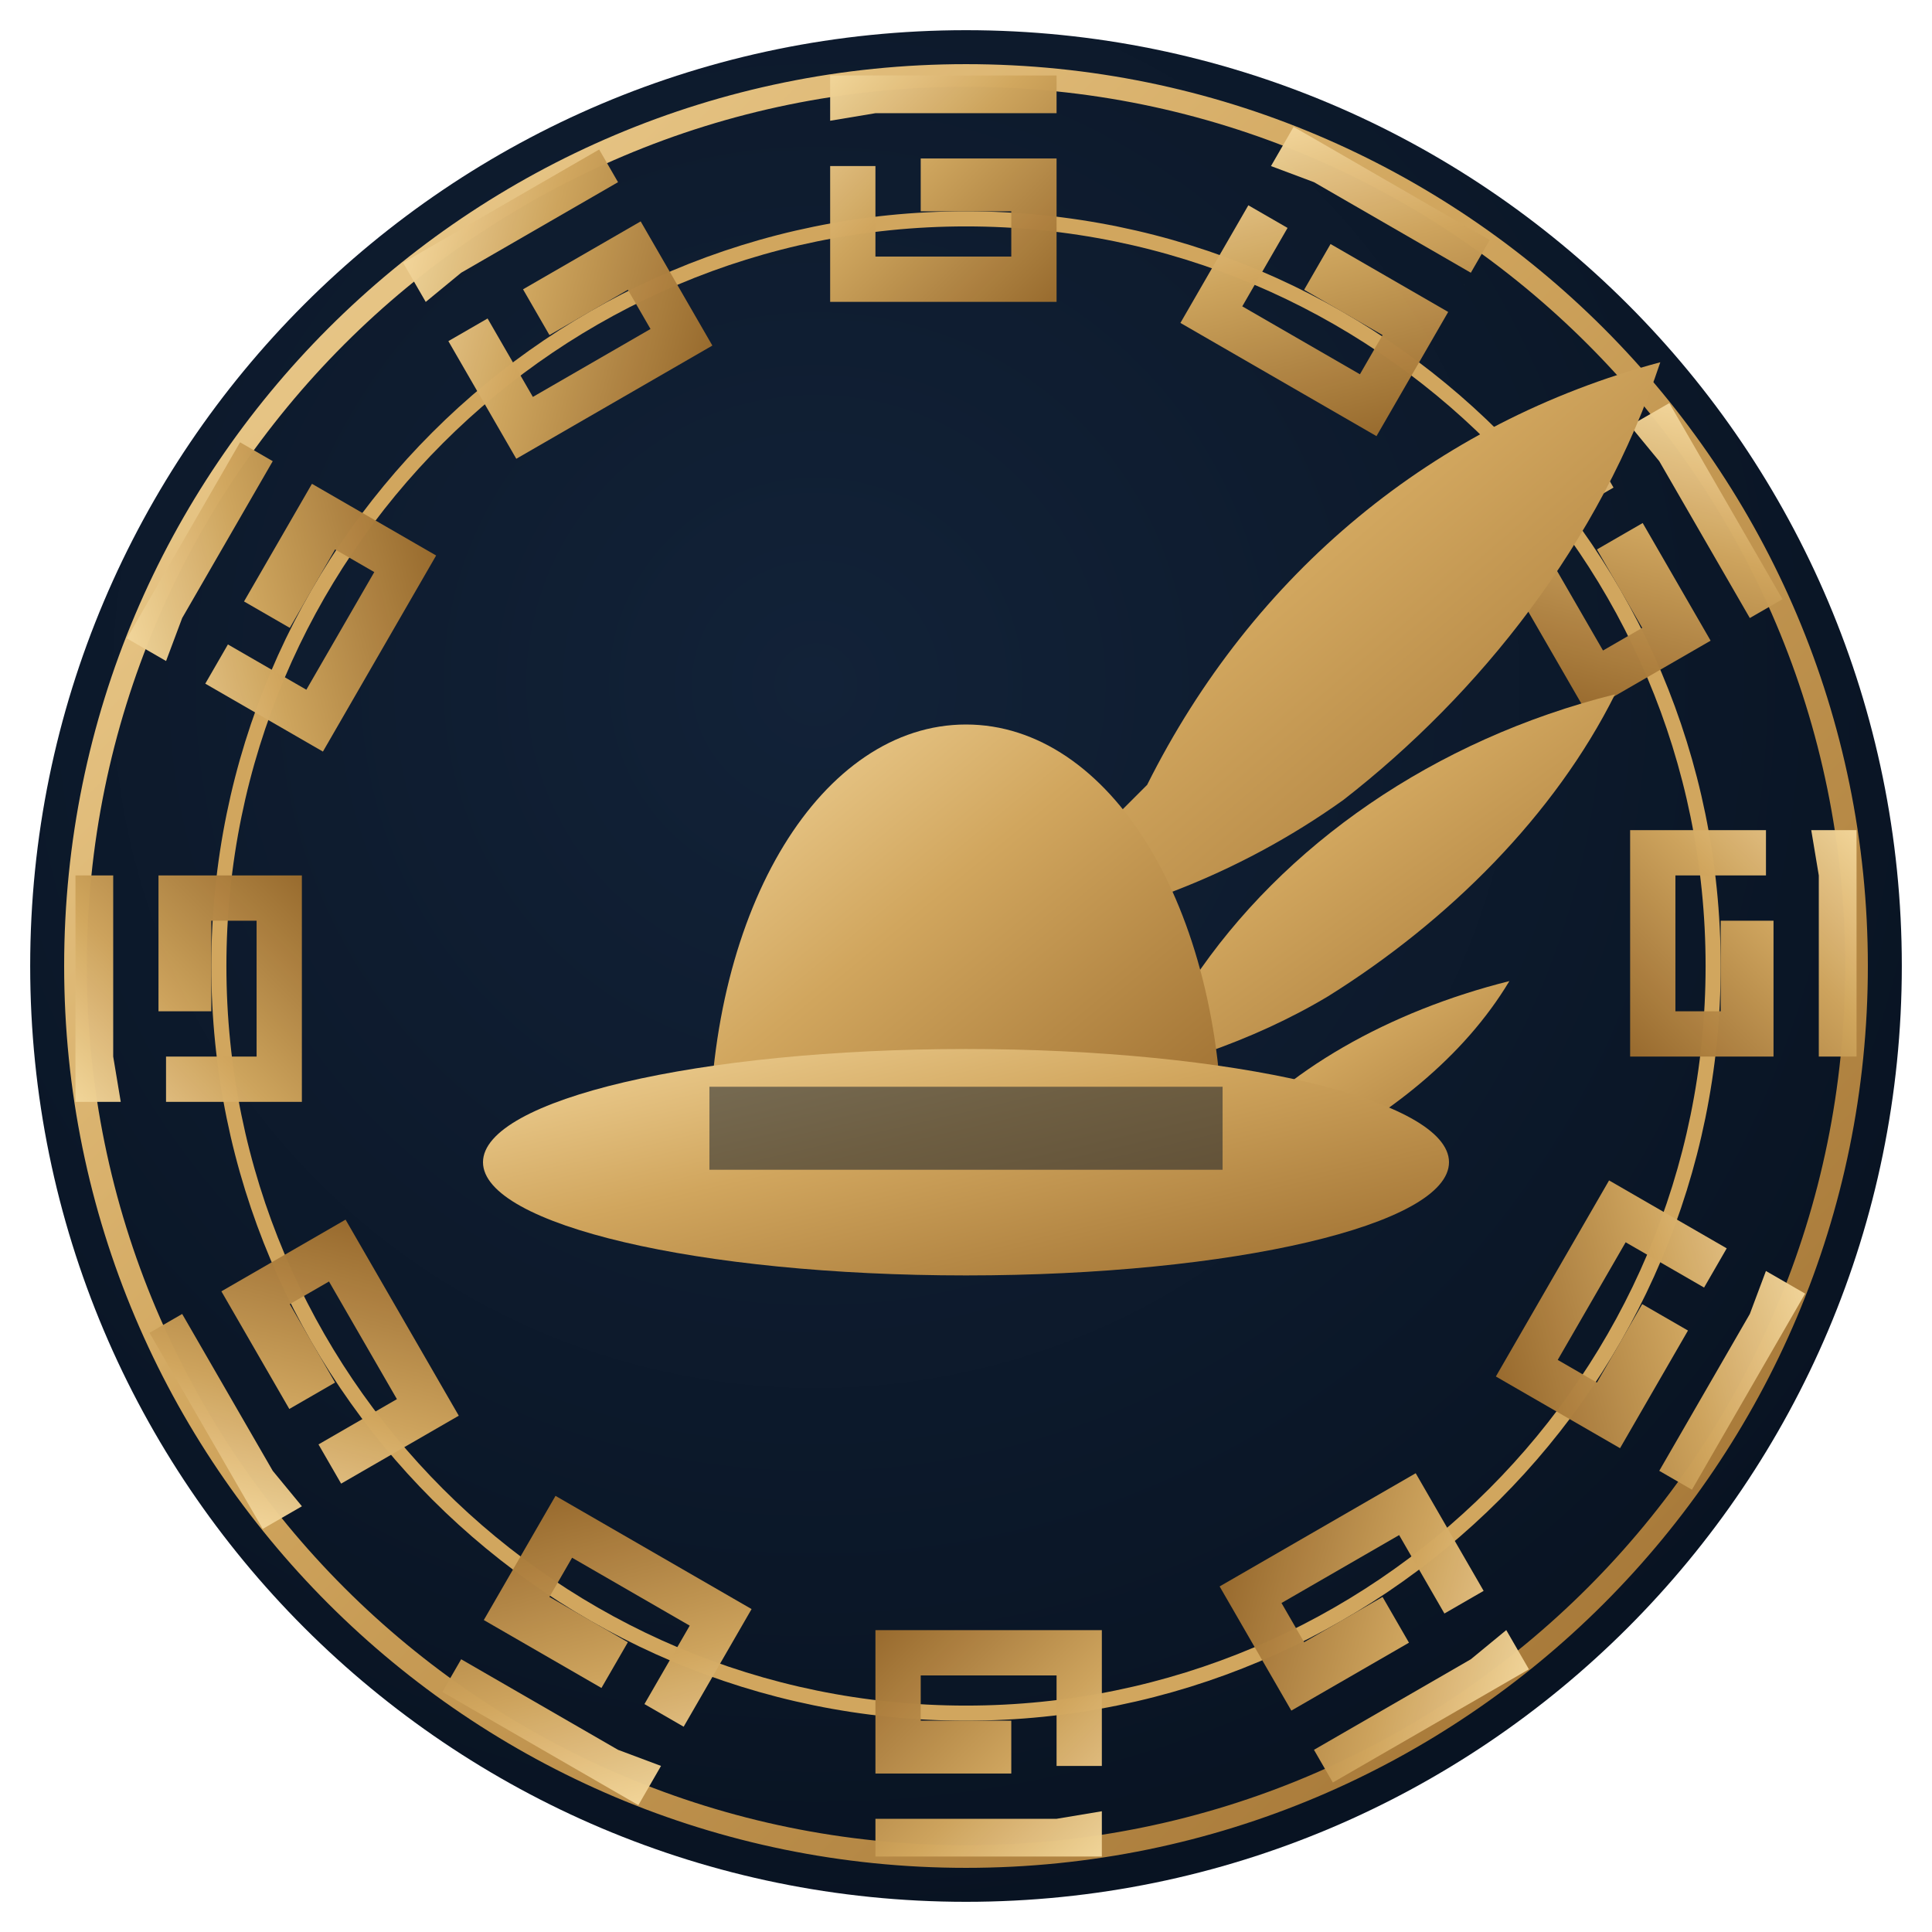
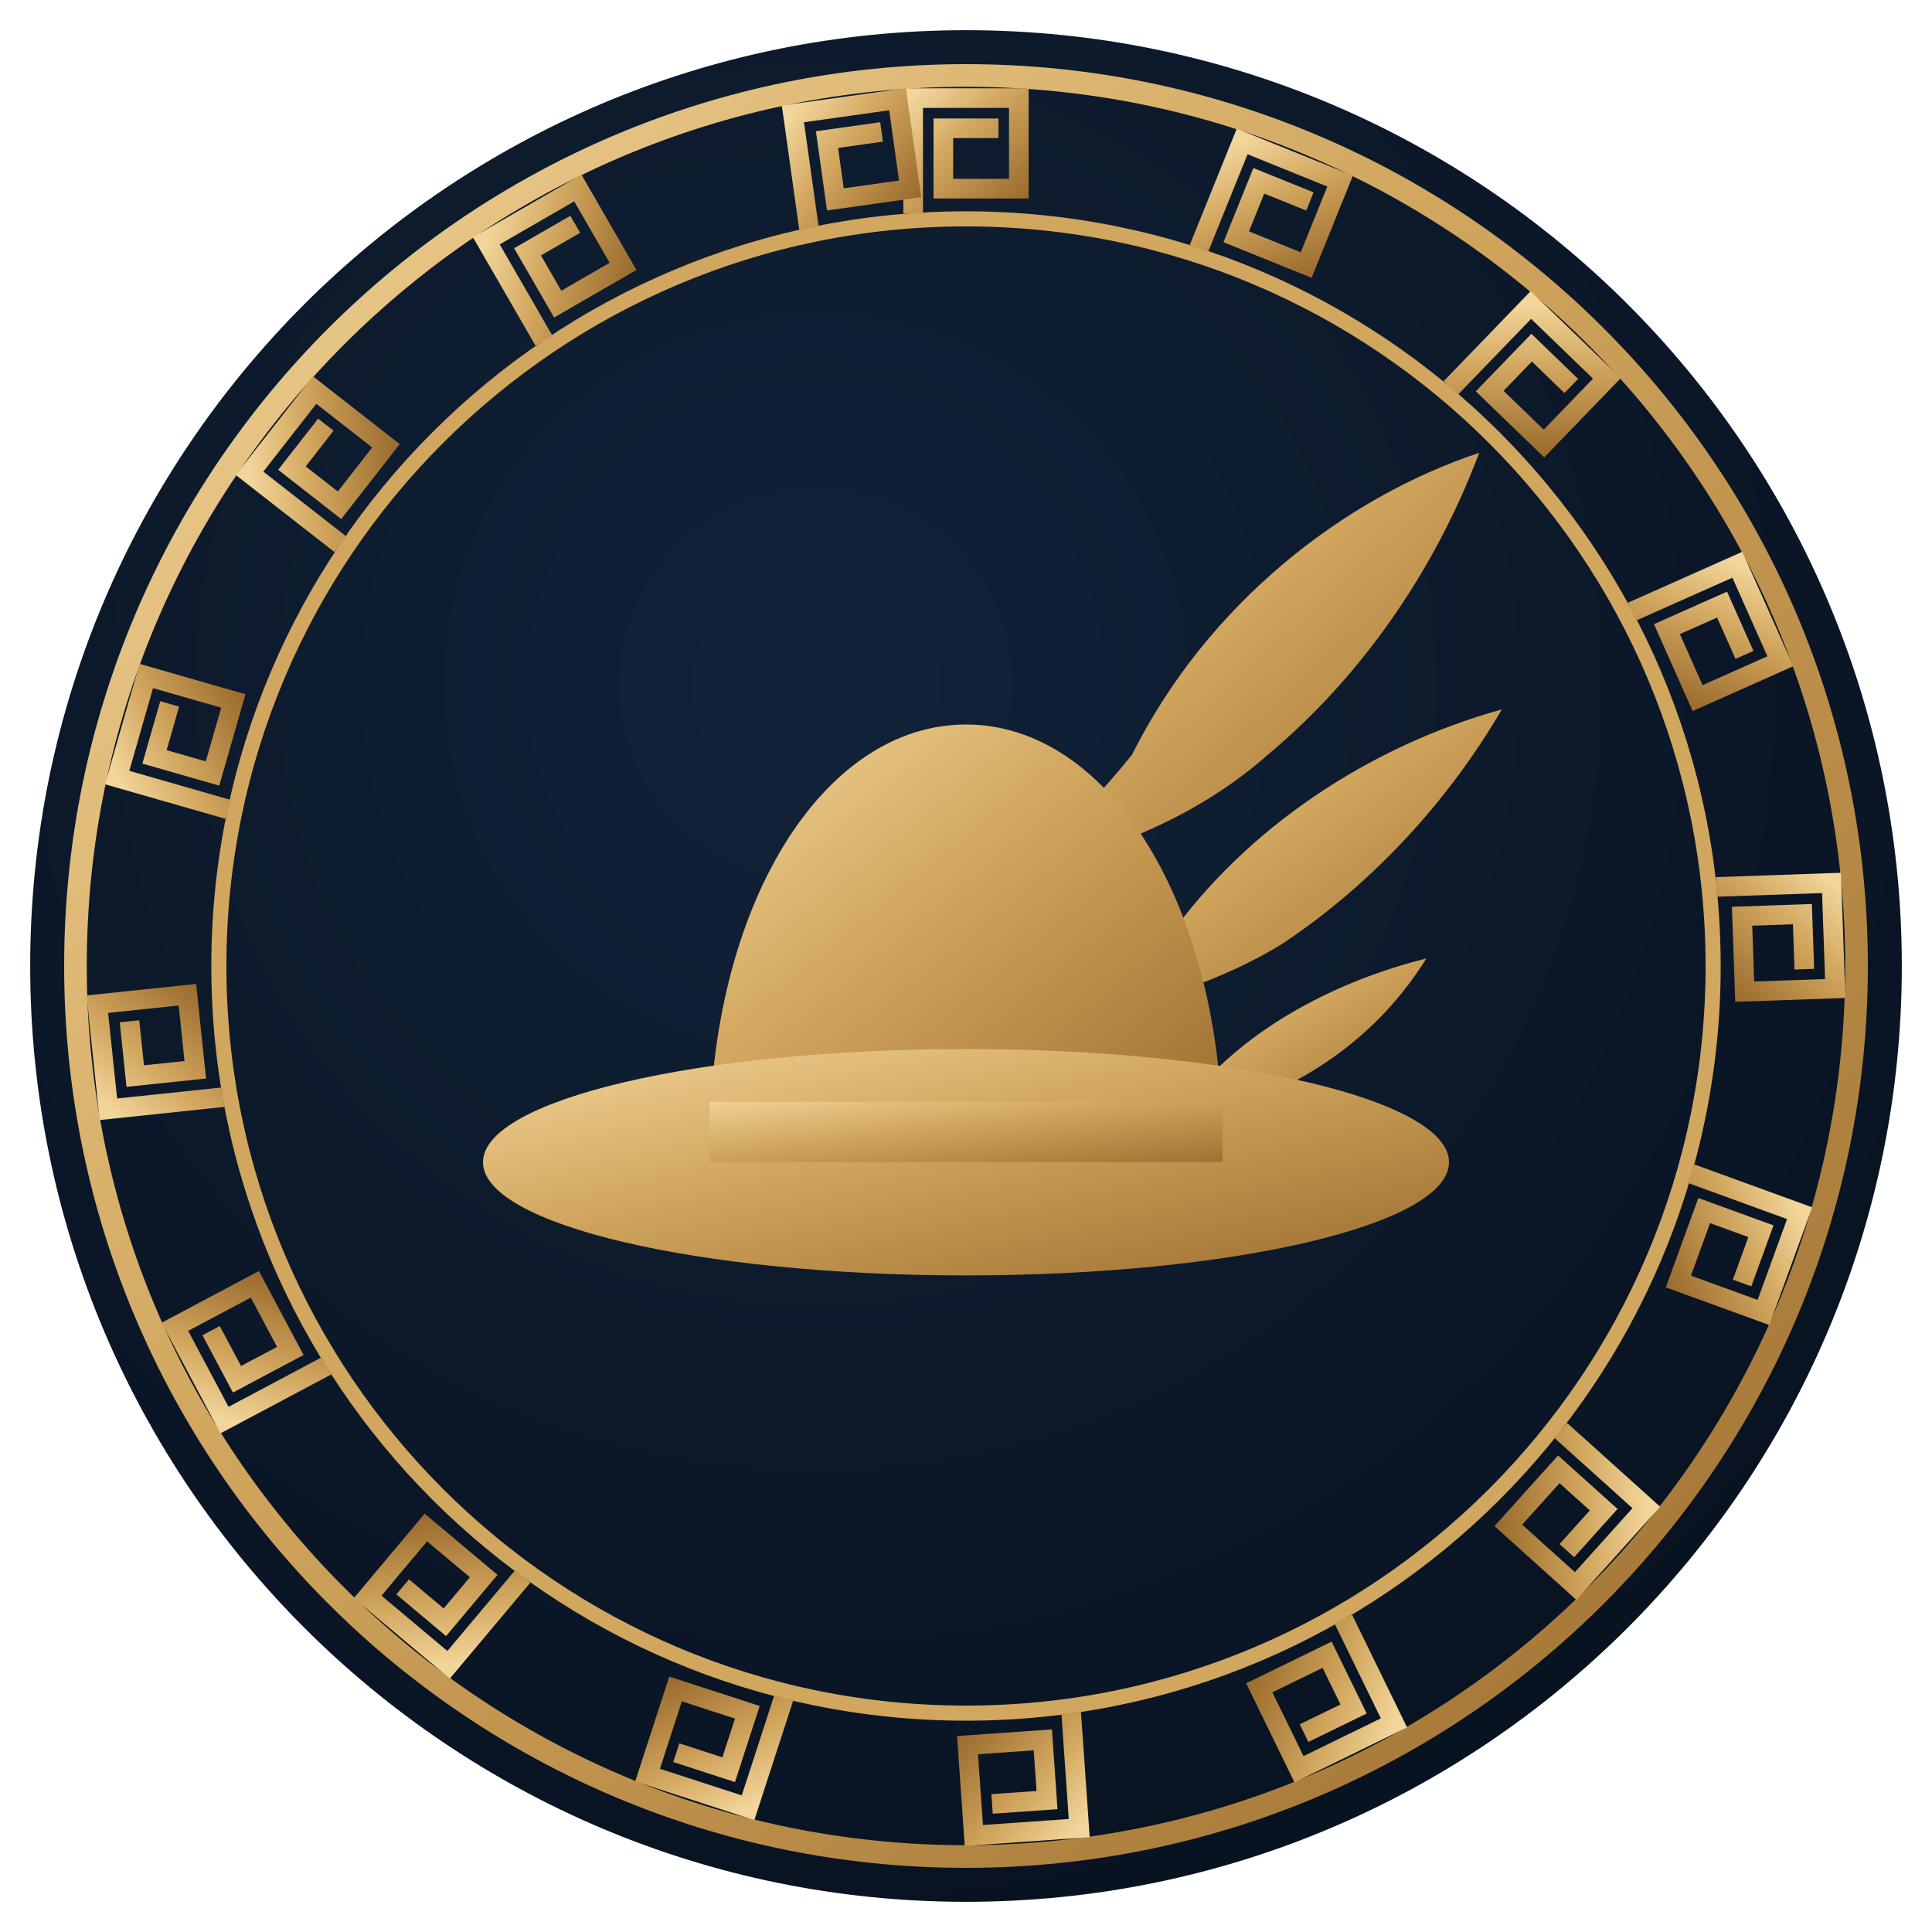
<svg xmlns="http://www.w3.org/2000/svg" viewBox="0 0 256 256" role="img" aria-labelledby="title desc">
  <defs>
    <radialGradient id="bg" cx="42%" cy="35%" r="75%">
      <stop offset="0" stop-color="#122238" />
      <stop offset="1" stop-color="#07111f" />
    </radialGradient>
    <linearGradient id="gold" x1="0" y1="0" x2="1" y2="1">
      <stop offset="0" stop-color="#f2d59a" />
      <stop offset=".42" stop-color="#d1a65e" />
      <stop offset="1" stop-color="#9b6c2e" />
    </linearGradient>
-     <g id="key">
-       <path d="M116 15h24v6h-18v7h12v6h-18V22h-6v18h30V10h-30v6z" fill="url(#gold)" />
+     <g id="k2" fill="none" stroke="url(#gold)" stroke-width="2.6" stroke-linecap="square">
+       <path d="M-7 7V-7h14v12h-10V-3h6" />
    </g>
  </defs>
  <circle cx="128" cy="128" r="124" fill="url(#bg)" />
  <circle cx="128" cy="128" r="118" fill="none" stroke="url(#gold)" stroke-width="3" />
  <circle cx="128" cy="128" r="99" fill="none" stroke="#d1a65e" stroke-width="2" />
-   <g opacity=".98">
-     <use href="#key" transform="rotate(0 128 128)" />
-     <use href="#key" transform="rotate(30 128 128)" />
-     <use href="#key" transform="rotate(60 128 128)" />
-     <use href="#key" transform="rotate(90 128 128)" />
-     <use href="#key" transform="rotate(120 128 128)" />
-     <use href="#key" transform="rotate(150 128 128)" />
-     <use href="#key" transform="rotate(180 128 128)" />
-     <use href="#key" transform="rotate(210 128 128)" />
-     <use href="#key" transform="rotate(240 128 128)" />
-     <use href="#key" transform="rotate(270 128 128)" />
-     <use href="#key" transform="rotate(300 128 128)" />
-     <use href="#key" transform="rotate(330 128 128)" />
+   <g>
+     <use href="#k2" transform="rotate(0 128 128) translate(128 20)" />
+     <use href="#k2" transform="rotate(22 128 128) translate(128 20)" />
+     <use href="#k2" transform="rotate(44 128 128) translate(128 20)" />
+     <use href="#k2" transform="rotate(66 128 128) translate(128 20)" />
+     <use href="#k2" transform="rotate(88 128 128) translate(128 20)" />
+     <use href="#k2" transform="rotate(110 128 128) translate(128 20)" />
+     <use href="#k2" transform="rotate(132 128 128) translate(128 20)" />
+     <use href="#k2" transform="rotate(154 128 128) translate(128 20)" />
+     <use href="#k2" transform="rotate(176 128 128) translate(128 20)" />
+     <use href="#k2" transform="rotate(198 128 128) translate(128 20)" />
+     <use href="#k2" transform="rotate(220 128 128) translate(128 20)" />
+     <use href="#k2" transform="rotate(242 128 128) translate(128 20)" />
+     <use href="#k2" transform="rotate(264 128 128) translate(128 20)" />
+     <use href="#k2" transform="rotate(286 128 128) translate(128 20)" />
+     <use href="#k2" transform="rotate(308 128 128) translate(128 20)" />
+     <use href="#k2" transform="rotate(330 128 128) translate(128 20)" />
+     <use href="#k2" transform="rotate(352 128 128) translate(128 20)" />
  </g>
  <g fill="url(#gold)">
-     <path d="M152 104c14-28 38-48 68-56-8 24-24 44-42 58-14 10-30 16-46 18 8-8 14-14 20-20z" />
-     <path d="M158 130c12-18 32-32 56-38-8 16-22 30-38 40-10 6-22 10-34 12 6-6 11-10 16-14z" />
-     <path d="M162 152c8-10 22-18 38-22-6 10-16 18-28 24-6 3-14 5-22 6 4-3 8-5 12-8z" />
+     <path d="M150 100c10-20 28-34 46-40-6 16-16 30-28 40-9 8-21 13-32 15 6-6 10-10 14-15z" />
+     <path d="M155 124c10-14 26-25 44-30-7 12-17 23-29 31-8 5-18 8-27 10 5-4 8-7 12-11z" />
+     <path d="M159 144c7-8 18-14 30-17-5 8-12 14-21 18-5 3-11 4-17 5 3-2 5-4 8-6z" />
    <path d="M94 152c0-32 15-56 34-56s34 24 34 56z" />
    <ellipse cx="128" cy="154" rx="64" ry="15" />
+     <rect x="94" y="146" width="68" height="8" opacity=".85" />
  </g>
-   <rect x="94" y="144" width="68" height="11" fill="#0a1526" opacity=".5" />
</svg>
